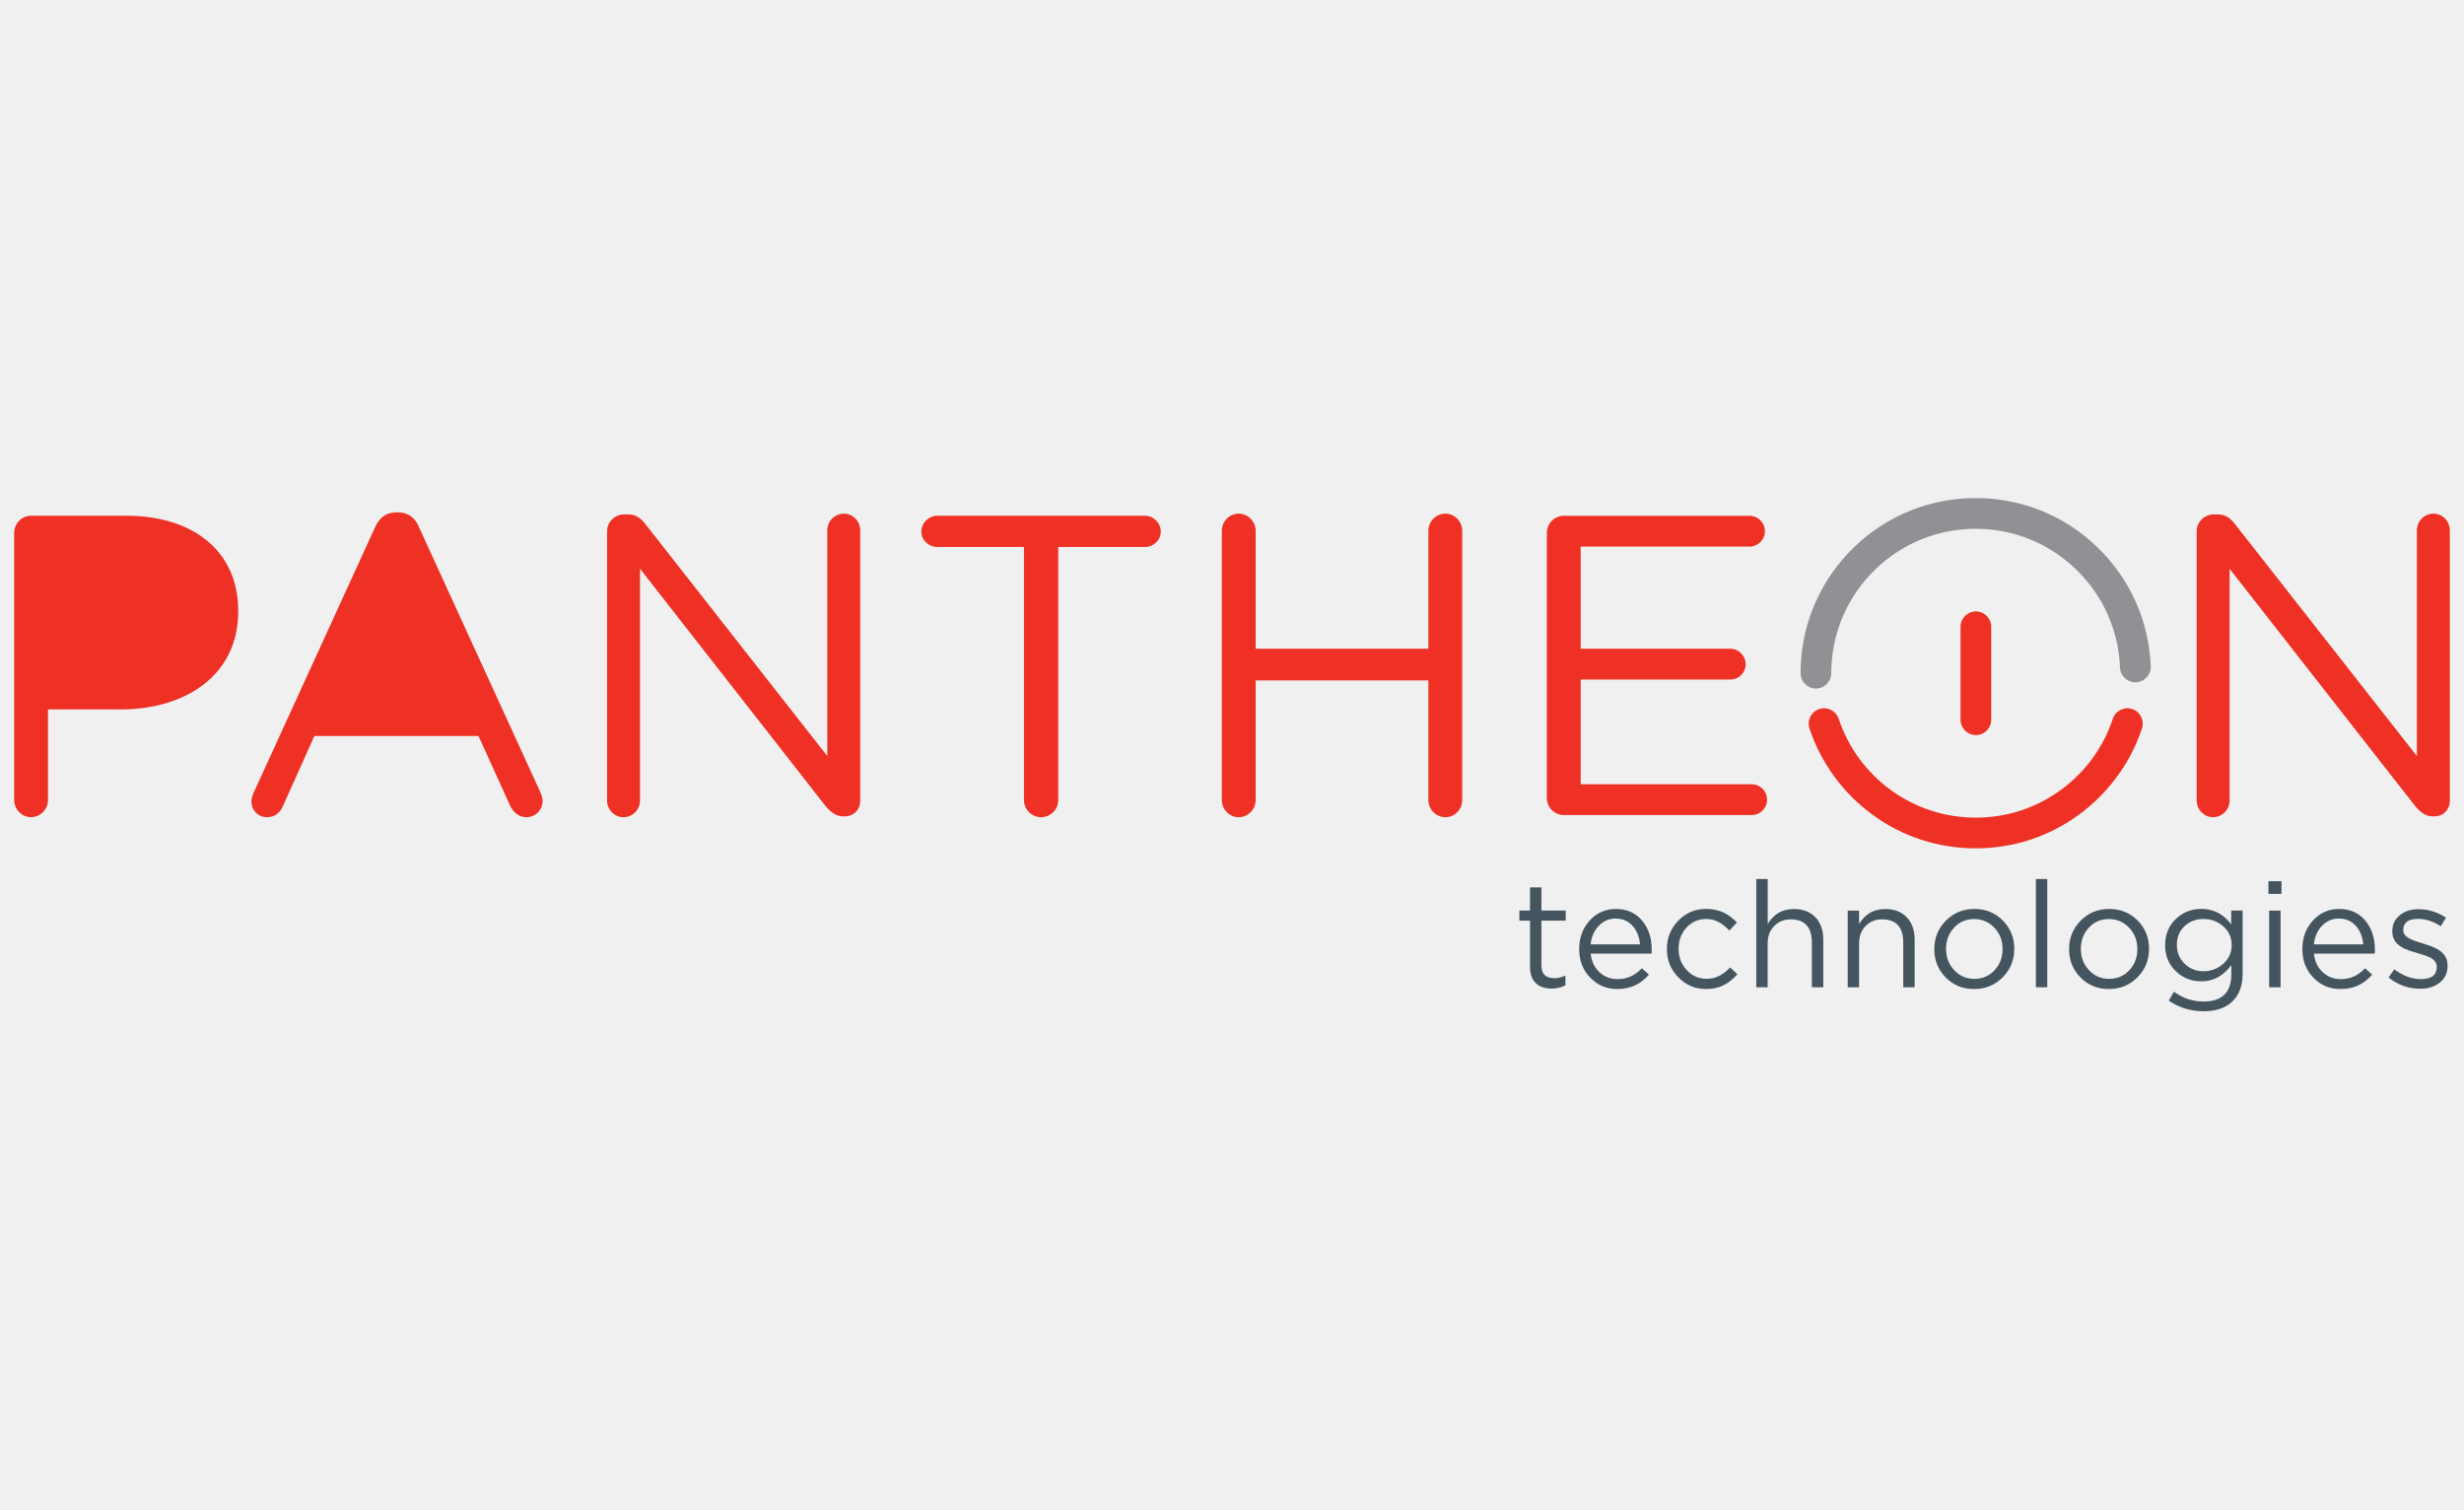
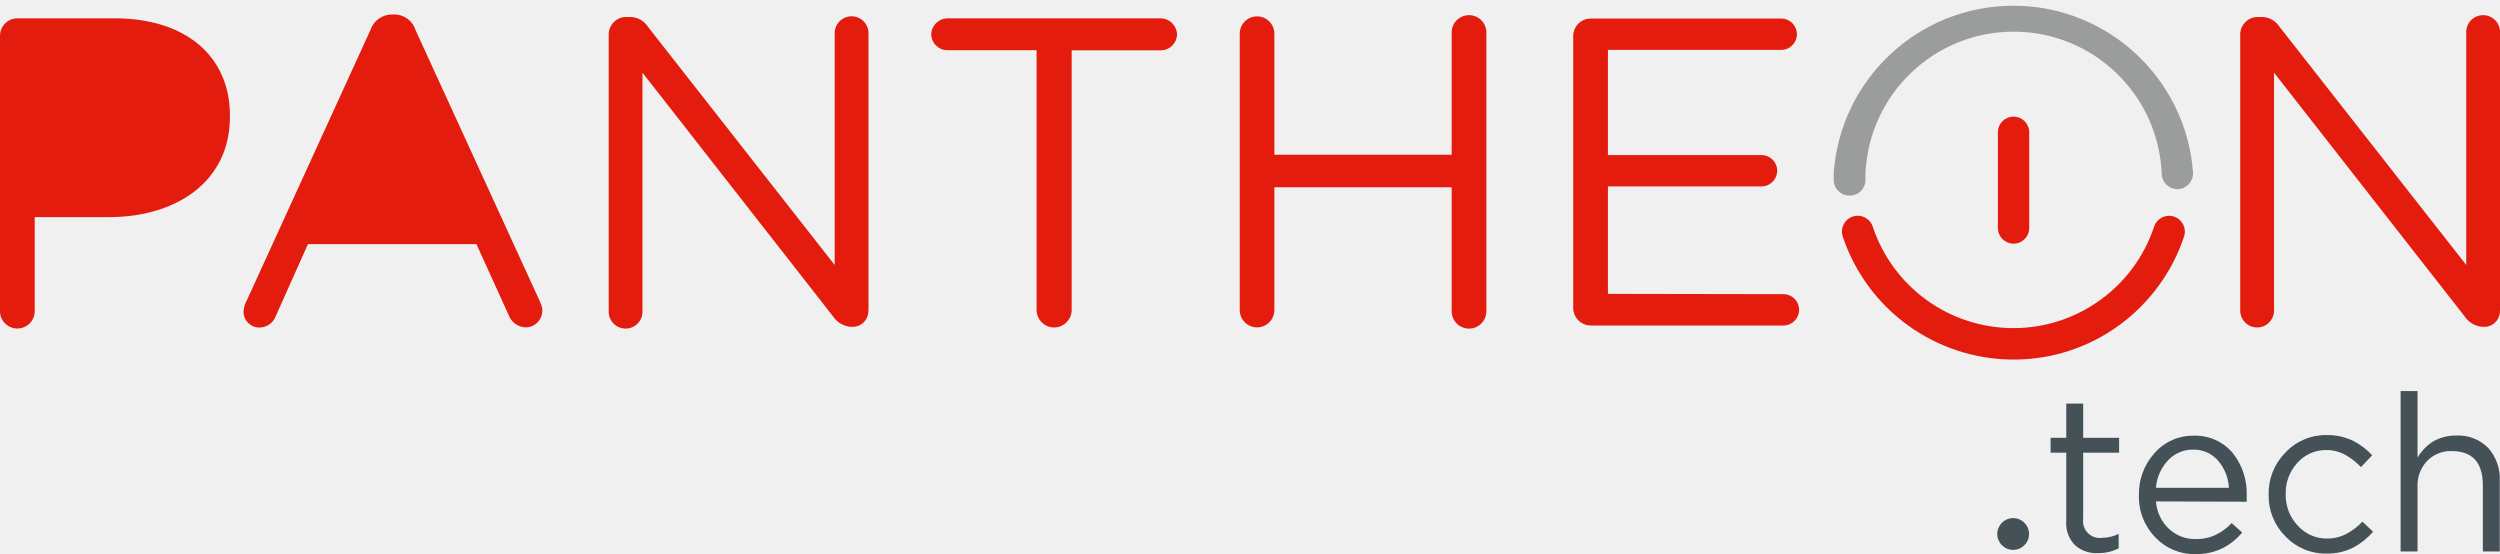
- <svg xmlns="http://www.w3.org/2000/svg" version="1.1" id="Layer_1" x="0px" y="0px" viewBox="0 0 400 245" style="enable-background:new 0 0 400 245;" xml:space="preserve">
-   <style type="text/css">
- 	.st0{fill:#1E65F3;}
- 	.st1{fill:#121112;}
- 	.st2{fill:#7BB1DB;}
- 	.st3{fill:#958437;}
- 	.st4{fill:#739833;}
- 	.st5{fill:#C9D200;}
- 	.st6{fill:#F9B500;}
- 	.st7{fill:url(#SVGID_1_);}
- 	.st8{fill:url(#SVGID_2_);}
- 	.st9{fill:url(#SVGID_3_);}
- 	.st10{fill:url(#SVGID_4_);}
- 	.st11{fill:#808184;}
- 	.st12{clip-path:url(#SVGID_6_);fill-rule:evenodd;clip-rule:evenodd;}
- 	.st13{fill:none;}
- 	.st14{fill:#020202;}
- 	.st15{fill:#E7E015;}
- 	.st16{fill:#323644;}
- 	.st17{fill:#F26F21;}
- 	.st18{fill-rule:evenodd;clip-rule:evenodd;fill:#58595B;}
- 	.st19{fill:#58595B;}
- 	.st20{fill:url(#SVGID_7_);}
- 	.st21{fill:url(#SVGID_8_);}
- 	.st22{fill:url(#SVGID_9_);}
- 	.st23{fill:url(#SVGID_10_);}
- 	.st24{fill:url(#SVGID_11_);}
- 	.st25{fill:url(#SVGID_12_);}
- 	.st26{fill:url(#SVGID_13_);}
- 	.st27{fill:url(#SVGID_14_);}
- 	.st28{fill:url(#SVGID_15_);}
- 	.st29{fill:url(#SVGID_16_);}
- 	.st30{fill:url(#SVGID_17_);}
- 	.st31{fill:url(#SVGID_18_);}
- 	.st32{fill:#670000;}
- 	.st33{fill-rule:evenodd;clip-rule:evenodd;fill:#F8A03A;}
- 	.st34{fill-rule:evenodd;clip-rule:evenodd;fill:#FFFFFF;}
- 	.st35{fill:#919195;}
- 	.st36{fill:#EE3124;}
- 	.st37{fill:#455560;}
- 	.st38{fill-rule:evenodd;clip-rule:evenodd;fill:#D0D2D3;}
- 	.st39{fill-rule:evenodd;clip-rule:evenodd;fill:#EF3E42;}
- 	.st40{fill-rule:evenodd;clip-rule:evenodd;fill:#231F20;}
- 	.st41{fill-rule:evenodd;clip-rule:evenodd;fill:#231F20;stroke:#231F20;stroke-width:0.264;stroke-miterlimit:10;}
- 	.st42{fill:#1F88A0;}
- 	.st43{fill:#231F20;}
- 	.st44{fill:#009DDC;}
- 	.st45{fill:#1D3586;}
- 	.st46{fill:#211D70;}
- 	.st47{fill:#72C5E7;}
- 	.st48{fill:#F48C45;}
- 	.st49{fill:#238BC2;}
- 	.st50{fill:#EC6025;}
- 	.st51{fill:#1090D3;}
- 	.st52{fill:#F48C46;}
- 	.st53{fill:#F18041;}
- 	.st54{fill:#6DB9E4;}
- 	.st55{fill:#6BB3E1;}
- 	.st56{fill:#76BDE6;}
- 	.st57{fill:#A6CEEE;}
- 	.st58{fill:#F49357;}
- 	.st59{fill:#77BBE3;}
- 	.st60{fill:#85C1E7;}
- 	.st61{fill:#F17C3E;}
- 	.st62{fill:#88C3EA;}
- 	.st63{fill:#9DC4EB;}
- 	.st64{fill:#F9BD95;}
- 	.st65{fill:#F6985C;}
- 	.st66{fill:#FAB182;}
- 	.st67{fill:#F49056;}
- 	.st68{fill:#6EBCE5;}
- 	.st69{fill:#F69E67;}
- 	.st70{fill:#ACD1EF;}
- 	.st71{fill:#F8B07F;}
- 	.st72{fill:#8DC7EC;}
- 	.st73{fill:#F9C29D;}
- 	.st74{fill:#B7DBF3;}
- 	.st75{fill:#F3955D;}
- 	.st76{fill:#FFFFFF;}
- 	.st77{fill:#B7274C;}
- 	.st78{fill:#00ABE8;}
- 	.st79{fill:#008CCC;}
- 	.st80{fill:#007BB6;}
- 	.st81{fill:#68CEF2;}
- 	.st82{fill:#595959;}
- 	.st83{fill:#8EC341;}
- </style>
-   <g>
-     <g>
-       <path class="st35" d="M294.79,111.77c-1.38,0-2.49-1.12-2.49-2.49c0-0.37,0.01-0.75,0.02-1.11c0.28-7.36,3.37-14.23,8.68-19.36    c5.33-5.14,12.34-7.96,19.74-7.96c7.4,0,14.41,2.83,19.73,7.97c5.31,5.12,8.39,12,8.68,19.35c0.05,1.38-1.02,2.54-2.4,2.59    c-1.38,0.05-2.54-1.02-2.59-2.39c-0.24-6.07-2.78-11.73-7.16-15.96c-4.39-4.24-10.17-6.57-16.27-6.57    c-6.1,0-11.88,2.33-16.27,6.57c-4.38,4.22-6.92,9.89-7.16,15.96c-0.01,0.3-0.02,0.61-0.02,0.92    C297.29,110.65,296.17,111.77,294.79,111.77z" />
-       <path class="st36" d="M320.73,137.71c-6.09,0-11.9-1.9-16.8-5.49c-2.36-1.73-4.43-3.8-6.15-6.16c-1.75-2.39-3.11-5.01-4.03-7.81    c-0.43-1.31,0.27-2.72,1.58-3.15c1.31-0.44,2.72,0.27,3.16,1.58c1.54,4.64,4.45,8.62,8.4,11.52c4.04,2.96,8.83,4.53,13.85,4.53    c5.03,0,9.81-1.57,13.85-4.53c3.96-2.9,6.87-6.89,8.4-11.52c0.43-1.31,1.85-2.02,3.15-1.58c1.31,0.43,2.01,1.85,1.58,3.15    c-0.93,2.8-2.29,5.43-4.04,7.81c-1.73,2.36-3.8,4.43-6.15,6.16C332.64,135.81,326.83,137.71,320.73,137.71z" />
-       <path class="st36" d="M320.76,119.33c-1.38,0-2.49-1.12-2.49-2.5v-15.08c0-1.38,1.12-2.5,2.49-2.5s2.49,1.12,2.49,2.5v15.08    C323.25,118.21,322.13,119.33,320.76,119.33z" />
-     </g>
-     <g>
-       <path class="st36" d="M397.7,129.95V86.09c0-1.46-1.18-2.71-2.64-2.71c-1.53,0-2.71,1.25-2.71,2.71v36.64l-29.5-37.62    c-0.76-0.97-1.53-1.6-2.78-1.6h-0.76c-1.46,0-2.71,1.25-2.71,2.71v43.73c0,1.45,1.18,2.71,2.64,2.71c1.53,0,2.71-1.25,2.71-2.71    V92.33l30.12,38.52c0.83,0.97,1.67,1.67,2.85,1.67h0.28C396.66,132.52,397.7,131.41,397.7,129.95 M256.6,127.31v-17h24.29    c1.39,0,2.5-1.11,2.5-2.5c0-1.32-1.11-2.5-2.5-2.5H256.6V88.73h27.41c1.39,0,2.5-1.11,2.5-2.5c0-1.39-1.11-2.5-2.5-2.5h-30.19    c-1.46,0-2.71,1.25-2.71,2.77v43.03c0,1.53,1.25,2.78,2.71,2.78h30.54c1.39,0,2.5-1.11,2.5-2.5c0-1.39-1.11-2.5-2.5-2.5H256.6z     M237.37,129.88V86.16c0-1.53-1.25-2.78-2.71-2.78c-1.53,0-2.78,1.25-2.78,2.78v19.15h-28.04V86.16c0-1.53-1.25-2.78-2.78-2.78    c-1.46,0-2.71,1.25-2.71,2.78v43.72c0,1.53,1.25,2.78,2.71,2.78c1.53,0,2.78-1.25,2.78-2.78v-19.43h28.04v19.43    c0,1.53,1.25,2.78,2.78,2.78C236.13,132.66,237.37,131.41,237.37,129.88 M188.44,86.29c0-1.39-1.18-2.57-2.57-2.57h-33.73    c-1.39,0-2.57,1.18-2.57,2.57c0,1.39,1.18,2.5,2.57,2.5h14.09v41.09c0,1.53,1.25,2.78,2.78,2.78c1.53,0,2.78-1.25,2.78-2.78V88.79    h14.09C187.26,88.79,188.44,87.68,188.44,86.29 M139.65,129.95V86.09c0-1.46-1.18-2.71-2.64-2.71c-1.53,0-2.71,1.25-2.71,2.71    v36.64l-29.5-37.62c-0.76-0.97-1.53-1.6-2.78-1.6h-0.76c-1.46,0-2.71,1.25-2.71,2.71v43.73c0,1.45,1.18,2.71,2.64,2.71    c1.53,0,2.71-1.25,2.71-2.71V92.33l30.12,38.52c0.83,0.97,1.67,1.67,2.85,1.67h0.28C138.61,132.52,139.65,131.41,139.65,129.95     M88.09,130.02c0-0.41-0.14-0.9-0.35-1.38L68.03,85.6c-0.63-1.53-1.74-2.43-3.4-2.43h-0.28c-1.73,0-2.78,0.9-3.47,2.43    l-19.71,43.1c-0.28,0.56-0.35,1.04-0.35,1.46c0,1.39,1.11,2.5,2.5,2.5c1.25,0,2.15-0.7,2.64-1.87l5.07-11.31h26.65l5.07,11.17    c0.49,1.11,1.39,2.01,2.71,2.01C86.91,132.66,88.09,131.48,88.09,130.02 M38.67,99.27v-0.14c0-9.58-7.22-15.41-18.18-15.41H5.01    c-1.46,0-2.71,1.25-2.71,2.77v43.38c0,1.53,1.25,2.78,2.71,2.78c1.53,0,2.78-1.25,2.78-2.78v-14.71h11.8    C29.92,115.17,38.67,109.76,38.67,99.27" />
-     </g>
-     <g>
-       <path class="st37" d="M249.39,159.66c-0.67-0.59-1.01-1.49-1.01-2.7v-7.51h-1.73v-1.64h1.73v-3.76h1.85v3.76h3.95v1.64h-3.95v7.27    c0,1.38,0.7,2.07,2.09,2.07c0.61,0,1.21-0.15,1.81-0.43v1.59c-0.67,0.35-1.42,0.53-2.24,0.53    C250.82,160.48,249.99,160.21,249.39,159.66z" />
-     </g>
-     <g>
-       <path class="st37" d="M258.23,154.8c0.13,1.27,0.62,2.29,1.47,3.06c0.8,0.72,1.77,1.08,2.91,1.08c0.82,0,1.56-0.16,2.21-0.48    c0.59-0.29,1.16-0.71,1.71-1.28l1.16,1.03c-0.67,0.76-1.39,1.32-2.14,1.69c-0.88,0.43-1.88,0.65-2.98,0.65    c-1.75,0-3.21-0.6-4.38-1.81c-1.22-1.22-1.83-2.78-1.83-4.69c0-1.81,0.56-3.35,1.68-4.6c1.16-1.27,2.58-1.9,4.28-1.9    c1.78,0,3.21,0.64,4.29,1.93c1.01,1.22,1.52,2.78,1.52,4.67v0.29c0,0.11-0.01,0.23-0.02,0.36H258.23z M266.24,153.3    c-0.11-1.2-0.5-2.18-1.16-2.94c-0.71-0.83-1.65-1.25-2.82-1.25c-1.06,0-1.97,0.39-2.72,1.18c-0.75,0.79-1.2,1.79-1.32,3.01H266.24    z" />
-       <path class="st37" d="M272.43,158.62c-1.22-1.25-1.83-2.76-1.83-4.53v-0.05c0-1.78,0.61-3.31,1.83-4.57    c1.24-1.28,2.75-1.93,4.55-1.93c1.09,0,2.07,0.22,2.94,0.65c0.71,0.35,1.39,0.87,2.05,1.56l-1.23,1.3    c-0.58-0.59-1.12-1.03-1.64-1.32c-0.66-0.37-1.37-0.55-2.14-0.55c-1.25,0-2.31,0.47-3.18,1.4c-0.85,0.93-1.28,2.07-1.28,3.42v0.05    c0,1.35,0.44,2.49,1.32,3.42c0.87,0.95,1.95,1.42,3.25,1.42c0.75,0,1.46-0.18,2.12-0.53c0.58-0.31,1.14-0.75,1.68-1.32l1.18,1.11    c-0.69,0.77-1.41,1.35-2.14,1.73c-0.87,0.45-1.85,0.67-2.94,0.67C275.18,160.55,273.67,159.91,272.43,158.62z" />
-       <path class="st37" d="M285.12,142.69h1.85v7.3c0.45-0.74,1-1.32,1.64-1.73c0.75-0.47,1.63-0.7,2.62-0.7    c1.48,0,2.65,0.46,3.51,1.37c0.83,0.9,1.25,2.1,1.25,3.61v7.73h-1.86v-7.27c0-2.5-1.15-3.76-3.44-3.76    c-1.08,0-1.97,0.36-2.67,1.08c-0.71,0.72-1.06,1.66-1.06,2.82v7.13h-1.85V142.69z" />
-       <path class="st37" d="M299.95,147.82h1.85v2.17c0.45-0.74,0.99-1.32,1.64-1.73c0.75-0.47,1.63-0.7,2.62-0.7    c1.48,0,2.65,0.46,3.51,1.37c0.83,0.9,1.25,2.1,1.25,3.61v7.73h-1.85v-7.27c0-2.5-1.15-3.76-3.44-3.76    c-1.08,0-1.97,0.36-2.67,1.08c-0.71,0.72-1.06,1.66-1.06,2.82v7.13h-1.85V147.82z" />
-       <path class="st37" d="M315.84,158.65c-1.22-1.25-1.83-2.77-1.83-4.55v-0.05c0-1.78,0.62-3.31,1.85-4.57    c1.25-1.28,2.8-1.93,4.65-1.93c1.85,0,3.4,0.63,4.65,1.9c1.22,1.25,1.83,2.77,1.83,4.55v0.05c0,1.78-0.62,3.31-1.85,4.57    c-1.27,1.29-2.82,1.93-4.67,1.93S317.07,159.92,315.84,158.65z M323.81,157.47c0.85-0.92,1.28-2.04,1.28-3.37v-0.05    c0-1.35-0.44-2.5-1.32-3.44c-0.9-0.95-2-1.42-3.3-1.42c-1.32,0-2.41,0.47-3.27,1.42c-0.85,0.93-1.28,2.06-1.28,3.4v0.05    c0,1.35,0.44,2.49,1.32,3.42c0.88,0.95,1.97,1.42,3.27,1.42C321.84,158.89,322.94,158.42,323.81,157.47z" />
-       <path class="st37" d="M330.5,142.69h1.85v17.57h-1.85V142.69z" />
-       <path class="st37" d="M337.72,158.65c-1.22-1.25-1.83-2.77-1.83-4.55v-0.05c0-1.78,0.62-3.31,1.85-4.57    c1.25-1.28,2.8-1.93,4.65-1.93c1.85,0,3.4,0.63,4.65,1.9c1.22,1.25,1.83,2.77,1.83,4.55v0.05c0,1.78-0.62,3.31-1.85,4.57    c-1.27,1.29-2.82,1.93-4.67,1.93C340.5,160.55,338.96,159.92,337.72,158.65z M345.69,157.47c0.85-0.92,1.28-2.04,1.28-3.37v-0.05    c0-1.35-0.44-2.5-1.32-3.44c-0.9-0.95-2-1.42-3.3-1.42c-1.32,0-2.41,0.47-3.27,1.42c-0.85,0.93-1.28,2.06-1.28,3.4v0.05    c0,1.35,0.44,2.49,1.32,3.42c0.88,0.95,1.97,1.42,3.27,1.42C343.72,158.89,344.82,158.42,345.69,157.47z" />
-       <path class="st37" d="M352.07,162.43l0.84-1.44c1.46,1.06,3.06,1.59,4.79,1.59c3.02,0,4.53-1.48,4.53-4.43v-1.47    c-0.61,0.8-1.28,1.42-2,1.85c-0.87,0.51-1.83,0.77-2.89,0.77c-1.57,0-2.92-0.52-4.05-1.57c-1.2-1.12-1.81-2.54-1.81-4.26v-0.05    c0-1.75,0.6-3.19,1.81-4.31c1.14-1.04,2.49-1.57,4.05-1.57c1.09,0,2.07,0.25,2.94,0.75c0.72,0.42,1.36,1,1.93,1.76v-2.24h1.85    v10.28c0,1.88-0.53,3.35-1.59,4.41c-1.11,1.11-2.69,1.66-4.74,1.66C355.62,164.16,353.74,163.58,352.07,162.43z M360.88,156.48    c0.93-0.8,1.4-1.81,1.4-3.03v-0.05c0-1.24-0.47-2.25-1.4-3.06c-0.88-0.77-1.94-1.16-3.18-1.16c-1.2,0-2.21,0.38-3.03,1.13    c-0.85,0.79-1.28,1.81-1.28,3.06v0.05c0,1.22,0.43,2.24,1.3,3.06c0.82,0.79,1.82,1.18,3.01,1.18    C358.92,157.66,359.98,157.27,360.88,156.48z" />
-       <path class="st37" d="M368.25,143.05h2.12v2.05h-2.12V143.05z M368.37,147.82h1.85v12.45h-1.85V147.82z" />
-       <path class="st37" d="M375.64,154.8c0.13,1.27,0.62,2.29,1.47,3.06c0.8,0.72,1.77,1.08,2.91,1.08c0.82,0,1.56-0.16,2.21-0.48    c0.59-0.29,1.16-0.71,1.71-1.28l1.16,1.03c-0.67,0.76-1.39,1.32-2.14,1.69c-0.88,0.43-1.88,0.65-2.99,0.65    c-1.75,0-3.21-0.6-4.38-1.81c-1.22-1.22-1.83-2.78-1.83-4.69c0-1.81,0.56-3.35,1.69-4.6c1.16-1.27,2.58-1.9,4.28-1.9    c1.78,0,3.21,0.64,4.28,1.93c1.01,1.22,1.52,2.78,1.52,4.67v0.29c0,0.11-0.01,0.23-0.02,0.36H375.64z M383.65,153.3    c-0.11-1.2-0.5-2.18-1.16-2.94c-0.71-0.83-1.65-1.25-2.82-1.25c-1.06,0-1.97,0.39-2.72,1.18c-0.75,0.79-1.19,1.79-1.32,3.01    H383.65z" />
-       <path class="st37" d="M387.75,158.67l0.94-1.32c1.41,1.06,2.85,1.59,4.31,1.59c1.72,0,2.58-0.66,2.58-1.97v-0.05    c0-0.56-0.31-1.03-0.94-1.4c-0.26-0.14-0.59-0.29-0.99-0.43c-0.29-0.1-0.68-0.22-1.18-0.36c-0.63-0.18-1.12-0.33-1.47-0.46    c-0.53-0.19-0.97-0.41-1.32-0.65c-0.88-0.59-1.32-1.4-1.32-2.41v-0.05c0-1.06,0.4-1.92,1.2-2.58c0.79-0.66,1.8-0.99,3.03-0.99    c1.6,0,3.1,0.46,4.48,1.37l-0.84,1.4c-1.24-0.8-2.46-1.2-3.68-1.2c-1.6,0-2.41,0.6-2.41,1.81v0.05c0,0.53,0.33,0.97,0.99,1.32    c0.26,0.14,0.59,0.29,1.01,0.43l1.2,0.39c0.59,0.18,1.08,0.34,1.44,0.48c0.51,0.21,0.94,0.43,1.28,0.67    c0.85,0.61,1.28,1.41,1.28,2.41v0.05c0,1.16-0.43,2.07-1.28,2.74c-0.82,0.66-1.87,0.99-3.15,0.99    C390.97,160.5,389.26,159.89,387.75,158.67z" />
-     </g>
+ <svg xmlns="http://www.w3.org/2000/svg" viewBox="0 0 319.2 70.71">
+   <defs>
+     <style>.cls-1{fill:#9b9d9d;}.cls-1,.cls-2,.cls-3{fill-rule:evenodd;}.cls-2{fill:#e41c0e;}.cls-3,.cls-4{fill:#445157;}</style>
+   </defs>
+   <g id="Layer_1" data-name="Layer 1">
+     <path class="cls-1" d="M379.62,215.86a2,2,0,0,1-2-2c0-.3,0-.6,0-.9a23,23,0,0,1,45.88,0,2,2,0,1,1-4,.15,18.93,18.93,0,0,0-37.83,0c0,.24,0,.49,0,.74A2,2,0,0,1,379.62,215.86Z" transform="translate(-143.49 -190.89)" />
+     <path class="cls-2" d="M400.56,236.8a23,23,0,0,1-21.79-15.71,2,2,0,0,1,3.83-1.27,18.93,18.93,0,0,0,35.93,0,2,2,0,1,1,3.82,1.27,22.66,22.66,0,0,1-3.26,6.31,23.14,23.14,0,0,1-5,5A22.81,22.81,0,0,1,400.56,236.8Z" transform="translate(-143.49 -190.89)" />
+     <path class="cls-2" d="M400.58,222a2,2,0,0,1-2-2V207.78a2,2,0,1,1,4,0V220A2,2,0,0,1,400.58,222Z" transform="translate(-143.49 -190.89)" />
+     <path class="cls-2" d="M462.69,230.54V195.13a2.16,2.16,0,1,0-4.31,0v29.59l-23.81-30.37a2.71,2.71,0,0,0-2.24-1.29h-.62a2.23,2.23,0,0,0-2.19,2.18v35.3a2.16,2.16,0,1,0,4.32,0V200.17l24.32,31.1a3,3,0,0,0,2.29,1.35h.23a2,2,0,0,0,2-2.08Zm-113.9-2.13h0V214.69H368.4a2,2,0,0,0,2-2,2,2,0,0,0-2-2H348.79V197.26h22.13a2,2,0,0,0,0-4H346.54a2.23,2.23,0,0,0-2.18,2.24V230.2a2.24,2.24,0,0,0,2.18,2.25H371.2a2,2,0,1,0,0-4Zm-15.52,2.07h0V195.19a2.22,2.22,0,1,0-4.43,0v15.46H306.2V195.19a2.21,2.21,0,1,0-4.42,0v35.29a2.21,2.21,0,1,0,4.42,0V214.8h22.64v15.68a2.22,2.22,0,1,0,4.43,0Zm-39.5-35.18h0a2.11,2.11,0,0,0-2.08-2.07H264.46a2.1,2.1,0,0,0-2.07,2.07,2.06,2.06,0,0,0,2.07,2h11.38v33.16a2.24,2.24,0,1,0,4.48,0V197.32h11.37a2.07,2.07,0,0,0,2.08-2Zm-39.39,35.24h0V195.13a2.16,2.16,0,1,0-4.32,0v29.59l-23.81-30.37a2.7,2.7,0,0,0-2.24-1.29h-.62a2.23,2.23,0,0,0-2.18,2.18v35.3a2.16,2.16,0,1,0,4.31,0V200.17l24.32,31.1a3,3,0,0,0,2.3,1.35h.22a2,2,0,0,0,2-2.08Zm-41.63.06h0a2.93,2.93,0,0,0-.28-1.12l-15.92-34.74a2.82,2.82,0,0,0-2.74-2h-.23a2.9,2.9,0,0,0-2.8,2l-15.91,34.79a2.64,2.64,0,0,0-.28,1.18,2,2,0,0,0,2,2,2.23,2.23,0,0,0,2.13-1.51l4.09-9.14h21.51l4.09,9a2.42,2.42,0,0,0,2.19,1.63,2.13,2.13,0,0,0,2.13-2.13Zm-39.9-24.82h0v-.12c0-7.73-5.82-12.43-14.68-12.43H145.68a2.23,2.23,0,0,0-2.19,2.24v35a2.22,2.22,0,1,0,4.43,0V218.61h9.53C165.79,218.61,172.85,214.24,172.85,205.78Z" transform="translate(-143.49 -190.89)" />
+     <path class="cls-3" d="M408.49,260.56a3.93,3.93,0,0,1-1.18-3.13v-8.74h-2v-1.9h2v-4.37h2.16v4.37h4.59v1.9h-4.59v8.46a2.14,2.14,0,0,0,2.43,2.41,4.71,4.71,0,0,0,2.1-.51v1.85a5.51,5.51,0,0,1-2.6.61A4.12,4.12,0,0,1,408.49,260.56Z" transform="translate(-143.49 -190.89)" />
+     <path class="cls-3" d="M418.76,254.91a5.32,5.32,0,0,0,1.71,3.55,4.88,4.88,0,0,0,3.39,1.26,5.67,5.67,0,0,0,2.57-.56,7,7,0,0,0,2-1.48l1.34,1.2a8.12,8.12,0,0,1-2.49,2,7.66,7.66,0,0,1-3.47.76,6.81,6.81,0,0,1-5.09-2.1,7.39,7.39,0,0,1-2.13-5.46,7.71,7.71,0,0,1,2-5.35,6.47,6.47,0,0,1,5-2.21,6.21,6.21,0,0,1,5,2.24,8.26,8.26,0,0,1,1.76,5.43v.34a3.19,3.19,0,0,1,0,.42Zm9.32-1.74h0a5.8,5.8,0,0,0-1.34-3.41,4.07,4.07,0,0,0-3.27-1.46,4.25,4.25,0,0,0-3.17,1.37,5.76,5.76,0,0,0-1.54,3.5Z" transform="translate(-143.49 -190.89)" />
+     <path class="cls-3" d="M435.28,259.36a7.28,7.28,0,0,1-2.13-5.27V254a7.39,7.39,0,0,1,2.13-5.32,7.07,7.07,0,0,1,5.29-2.24,7.48,7.48,0,0,1,3.42.76,8.64,8.64,0,0,1,2.38,1.82l-1.43,1.51A8.47,8.47,0,0,0,443,249a5,5,0,0,0-2.49-.65,4.87,4.87,0,0,0-3.69,1.63,5.67,5.67,0,0,0-1.49,4V254a5.61,5.61,0,0,0,1.54,4,4.92,4.92,0,0,0,3.78,1.65,5.17,5.17,0,0,0,2.47-.62,7.7,7.7,0,0,0,2-1.54l1.37,1.29a9,9,0,0,1-2.49,2,7.25,7.25,0,0,1-3.42.79A7.07,7.07,0,0,1,435.28,259.36Z" transform="translate(-143.49 -190.89)" />
+     <path class="cls-3" d="M450,240.82h2.16v8.49a6.27,6.27,0,0,1,1.9-2,5.73,5.73,0,0,1,3.06-.81,5.33,5.33,0,0,1,4.08,1.6,5.91,5.91,0,0,1,1.46,4.2v9h-2.16v-8.45q0-4.37-4-4.37a4.17,4.17,0,0,0-3.11,1.26,4.49,4.49,0,0,0-1.23,3.28v8.28H450Z" transform="translate(-143.49 -190.89)" />
+     <circle class="cls-4" cx="257.04" cy="68.18" r="2.03" />
  </g>
</svg>
